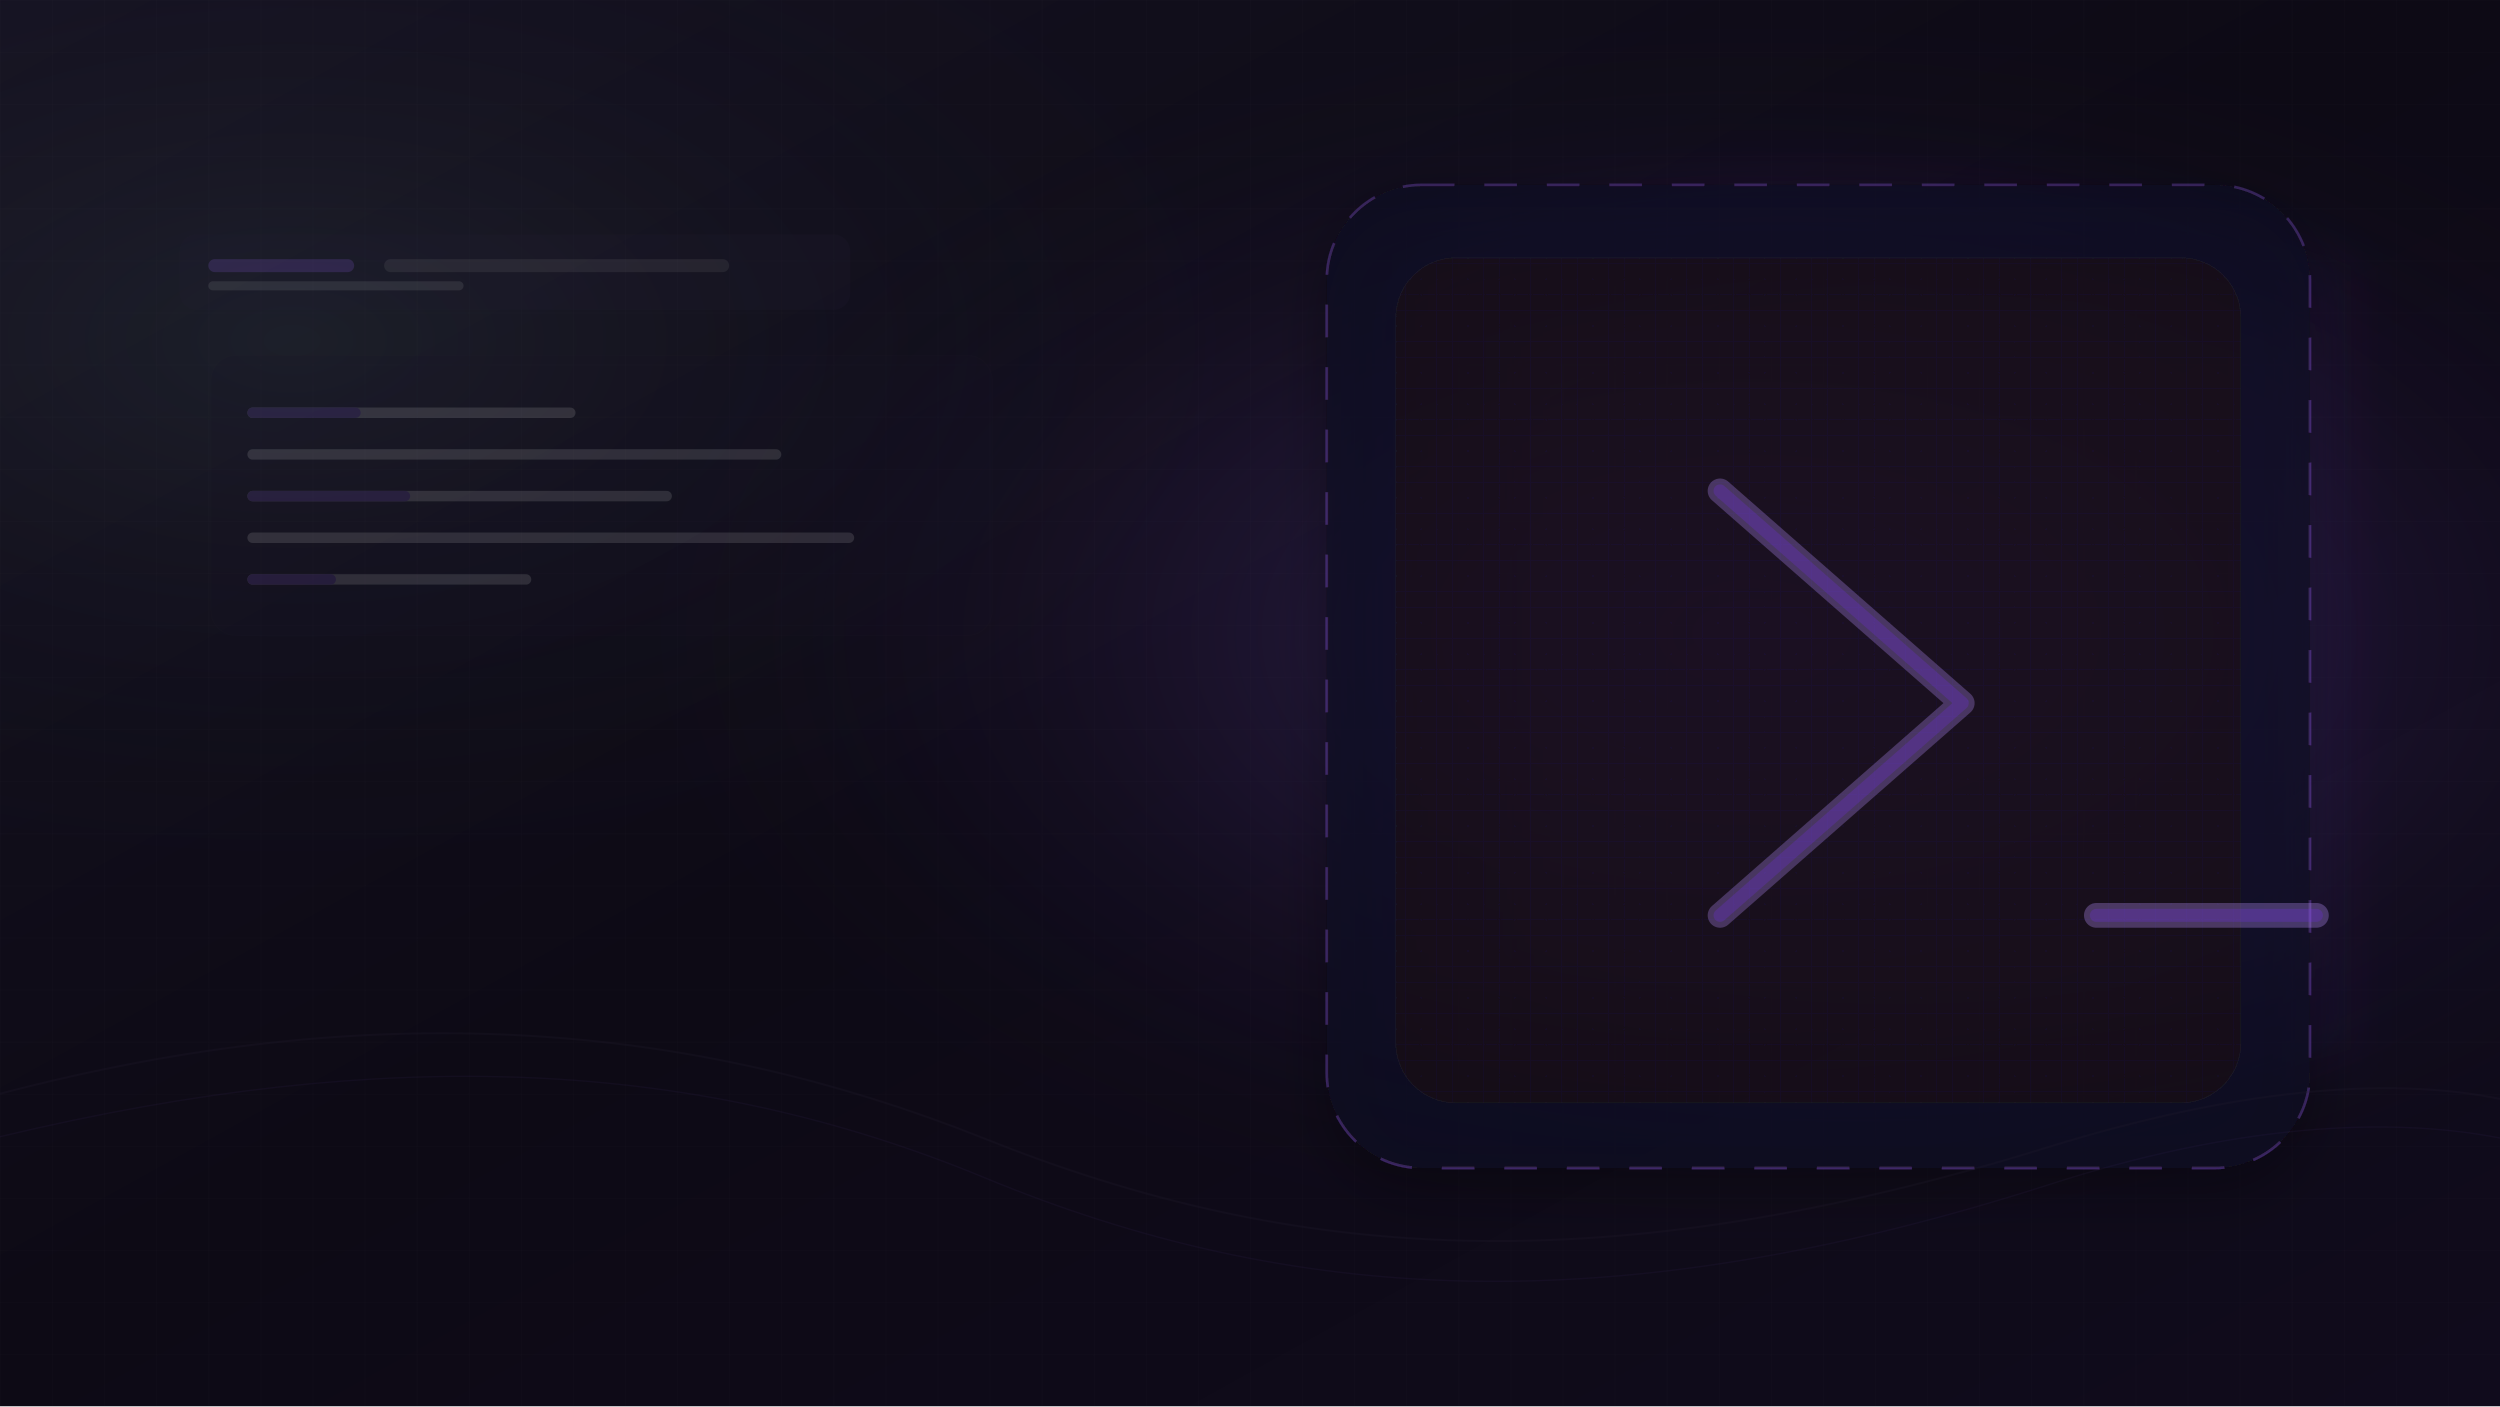
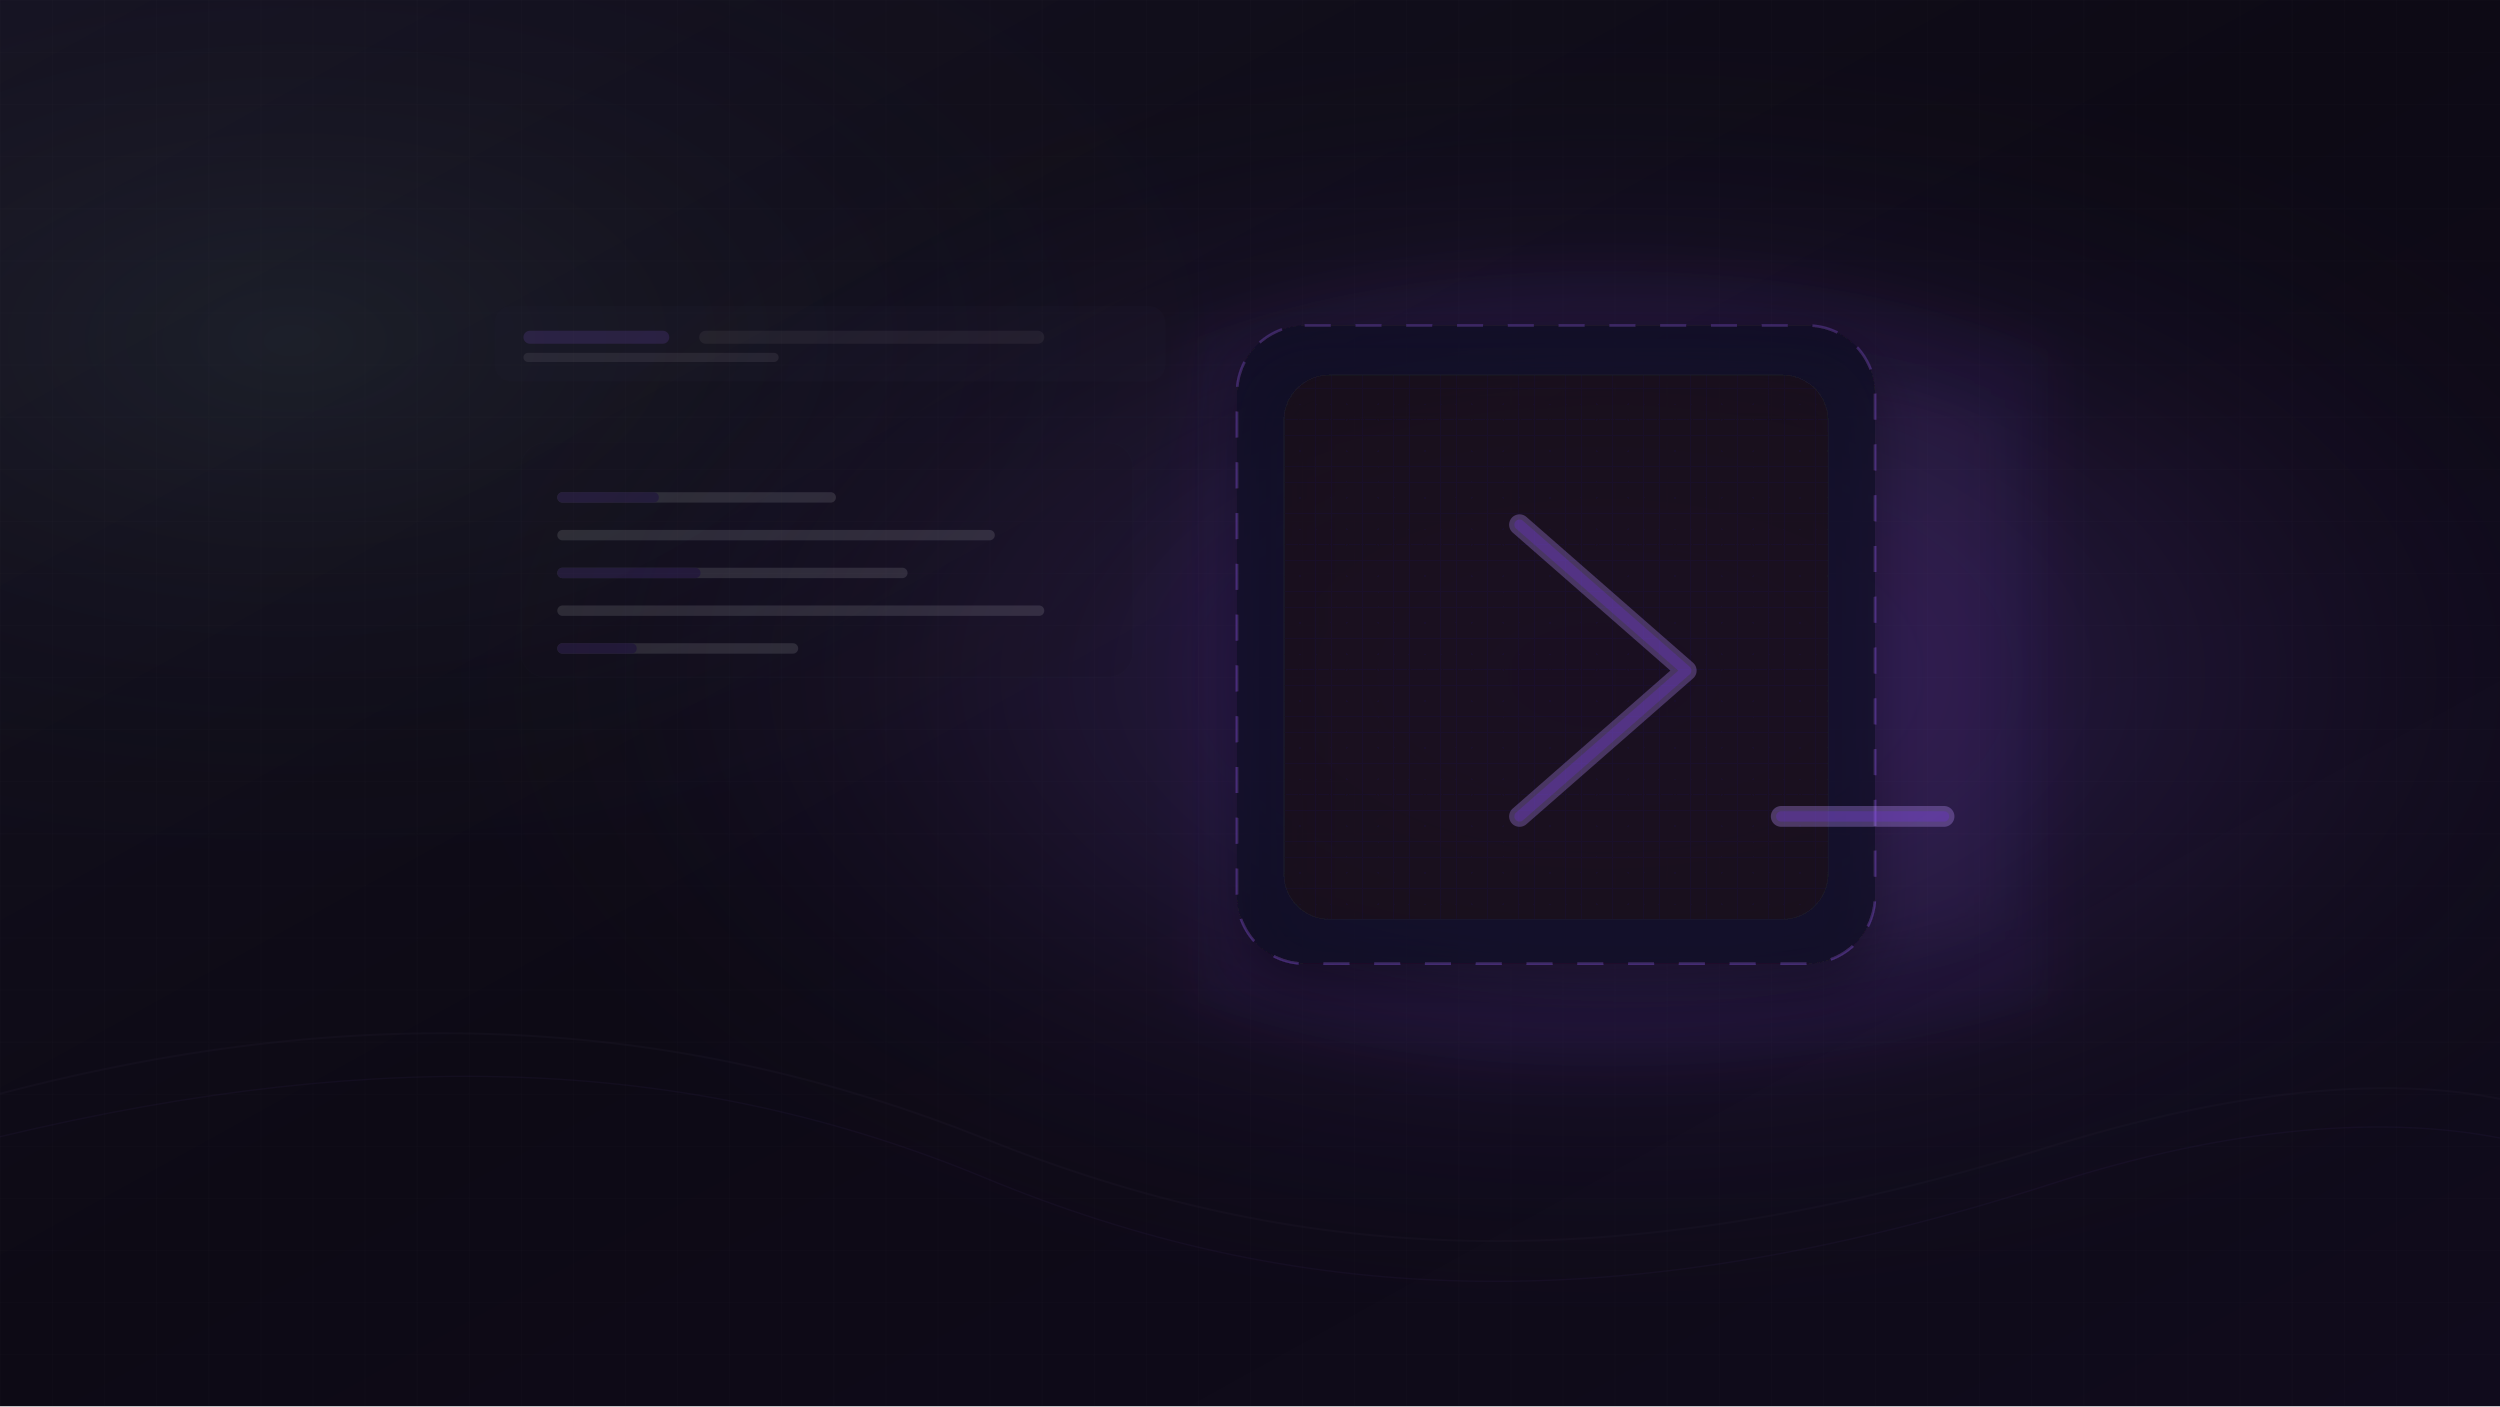
<svg xmlns="http://www.w3.org/2000/svg" width="3840" height="2160" viewBox="0 0 3840 2160" role="img" aria-label="Santi020k dark Chrome new tab background">
  <defs>
    <linearGradient id="canvas" x1="0" y1="0" x2="1" y2="1">
      <stop offset="0" stop-color="#151221" />
      <stop offset="0.48" stop-color="#0d0a15" />
      <stop offset="1" stop-color="#100b1c" />
    </linearGradient>
-     <radialGradient id="violetGlow" cx="70%" cy="45%" r="46%">
-       <stop offset="0" stop-color="#752df0" stop-opacity="0.3" />
-       <stop offset="0.38" stop-color="#945df4" stop-opacity="0.13" />
+     <radialGradient id="violetGlow" cx="64%" cy="48%" r="48%">
+       <stop offset="0" stop-color="#752df0" stop-opacity="0.28" />
+       <stop offset="0.42" stop-color="#945df4" stop-opacity="0.12" />
      <stop offset="1" stop-color="#0d0a15" stop-opacity="0" />
    </radialGradient>
    <radialGradient id="leftGlow" cx="12%" cy="24%" r="42%">
      <stop offset="0" stop-color="#7daea3" stop-opacity="0.1" />
      <stop offset="1" stop-color="#0d0a15" stop-opacity="0" />
    </radialGradient>
    <pattern id="grid" width="80" height="80" patternUnits="userSpaceOnUse">
      <path d="M80 0H0V80" fill="none" stroke="#dfdde3" stroke-opacity="0.035" stroke-width="1" />
    </pattern>
    <pattern id="microGrid" width="24" height="24" patternUnits="userSpaceOnUse">
      <path d="M24 0H0V24" fill="none" stroke="#945df4" stroke-opacity="0.035" stroke-width="1" />
    </pattern>
    <filter id="softBlur" x="-20%" y="-20%" width="140%" height="140%">
      <feGaussianBlur stdDeviation="34" />
    </filter>
    <filter id="panelShadow" x="-20%" y="-20%" width="140%" height="140%">
      <feDropShadow dx="0" dy="34" stdDeviation="42" flood-color="#05020a" flood-opacity="0.45" />
    </filter>
  </defs>
  <rect width="3840" height="2160" fill="url(#canvas)" />
  <rect width="3840" height="2160" fill="url(#grid)" />
  <rect width="3840" height="2160" fill="url(#violetGlow)" />
  <rect width="3840" height="2160" fill="url(#leftGlow)" />
  <g opacity="0.52" filter="url(#softBlur)">
-     <path d="M2140 392 C2520 230 3188 244 3610 410 L3610 1610 C3176 1752 2528 1766 2142 1606 Z" fill="#752df0" opacity="0.11" />
-     <path d="M2320 520 C2700 396 3280 390 3544 520 L3544 1480 C3204 1588 2696 1614 2320 1480 Z" fill="#b48df7" opacity="0.08" />
+     <path d="M1840 520 C2208 376 2788 384 3144 540 L3144 1540 C2776 1662 2208 1676 1842 1538 Z" fill="#752df0" opacity="0.11" />
+     <path d="M1990 638 C2328 532 2838 530 3068 638 L3068 1422 C2766 1518 2332 1538 1990 1422 Z" fill="#b48df7" opacity="0.08" />
  </g>
-   <g transform="translate(2038 284)" filter="url(#panelShadow)">
-     <rect x="0" y="0" width="1510" height="1510" rx="146" fill="#151221" fill-opacity="0.68" stroke="#945df4" stroke-opacity="0.27" stroke-width="4" stroke-dasharray="50 46" />
-     <rect x="106" y="112" width="1298" height="1298" rx="92" fill="#0d0a15" fill-opacity="0.24" stroke="#231d30" stroke-opacity="0.72" />
-     <rect x="106" y="112" width="1298" height="1298" rx="92" fill="url(#microGrid)" opacity="0.74" />
+   <g transform="translate(1900 500)" filter="url(#panelShadow)">
+     <rect x="0" y="0" width="980" height="980" rx="104" fill="#151221" fill-opacity="0.68" stroke="#945df4" stroke-opacity="0.27" stroke-width="4" stroke-dasharray="40 38" />
+     <rect x="72" y="76" width="836" height="836" rx="70" fill="#0d0a15" fill-opacity="0.24" stroke="#231d30" stroke-opacity="0.72" />
+     <rect x="72" y="76" width="836" height="836" rx="70" fill="url(#microGrid)" opacity="0.74" />
  </g>
-   <g transform="translate(2594 754)" opacity="0.9">
-     <path d="M48 0 L420 326 L48 652" fill="none" stroke="#b48df7" stroke-width="38" stroke-linecap="round" stroke-linejoin="round" opacity="0.34" />
-     <path d="M48 0 L420 326 L48 652" fill="none" stroke="#752df0" stroke-width="20" stroke-linecap="round" stroke-linejoin="round" opacity="0.28" />
-     <path d="M626 652 H964" fill="none" stroke="#b48df7" stroke-width="38" stroke-linecap="round" opacity="0.36" />
-     <path d="M626 652 H964" fill="none" stroke="#752df0" stroke-width="20" stroke-linecap="round" opacity="0.28" />
+   <g transform="translate(2286 806)" opacity="0.9">
+     <path d="M48 0 L304 224 L48 448" fill="none" stroke="#b48df7" stroke-width="32" stroke-linecap="round" stroke-linejoin="round" opacity="0.34" />
+     <path d="M48 0 L304 224 L48 448" fill="none" stroke="#752df0" stroke-width="16" stroke-linecap="round" stroke-linejoin="round" opacity="0.28" />
+     <path d="M450 448 H700" fill="none" stroke="#b48df7" stroke-width="32" stroke-linecap="round" opacity="0.36" />
+     <path d="M450 448 H700" fill="none" stroke="#752df0" stroke-width="16" stroke-linecap="round" opacity="0.28" />
  </g>
-   <g transform="translate(276 360)" opacity="0.18">
+   <g transform="translate(760 470)" opacity="0.16">
    <rect x="0" y="0" width="1030" height="116" rx="26" fill="#231d30" />
    <rect x="44" y="38" width="224" height="20" rx="10" fill="#945df4" />
    <rect x="314" y="38" width="530" height="20" rx="10" fill="#dfdde3" opacity="0.42" />
    <rect x="44" y="72" width="392" height="14" rx="7" fill="#8d8896" />
  </g>
-   <g transform="translate(324 546)" opacity="0.14">
-     <rect x="0" y="0" width="1200" height="430" rx="38" fill="#151221" stroke="#231d30" />
-     <path d="M64 88H552M64 152H868M64 216H700M64 280H980M64 344H484" stroke="#dfdde3" stroke-width="16" stroke-linecap="round" />
-     <path d="M64 88H222M64 216H298M64 344H184" stroke="#945df4" stroke-width="16" stroke-linecap="round" />
+   <g transform="translate(800 680)" opacity="0.13">
+     <rect x="0" y="0" width="940" height="360" rx="38" fill="#151221" stroke="#231d30" />
+     <path d="M64 84H476M64 142H720M64 200H586M64 258H796M64 316H418" stroke="#dfdde3" stroke-width="16" stroke-linecap="round" />
+     <path d="M64 84H204M64 200H268M64 316H170" stroke="#945df4" stroke-width="16" stroke-linecap="round" />
  </g>
  <g opacity="0.23">
    <path d="M0 1680 C570 1530 1058 1568 1510 1748 C1988 1940 2468 1972 3146 1762 C3430 1674 3666 1652 3840 1688" fill="none" stroke="#231d30" stroke-width="3" />
    <path d="M0 1746 C602 1602 1074 1628 1510 1808 C1982 2004 2478 2034 3146 1820 C3430 1728 3666 1714 3840 1748" fill="none" stroke="#945df4" stroke-opacity="0.2" stroke-width="2" />
  </g>
</svg>
